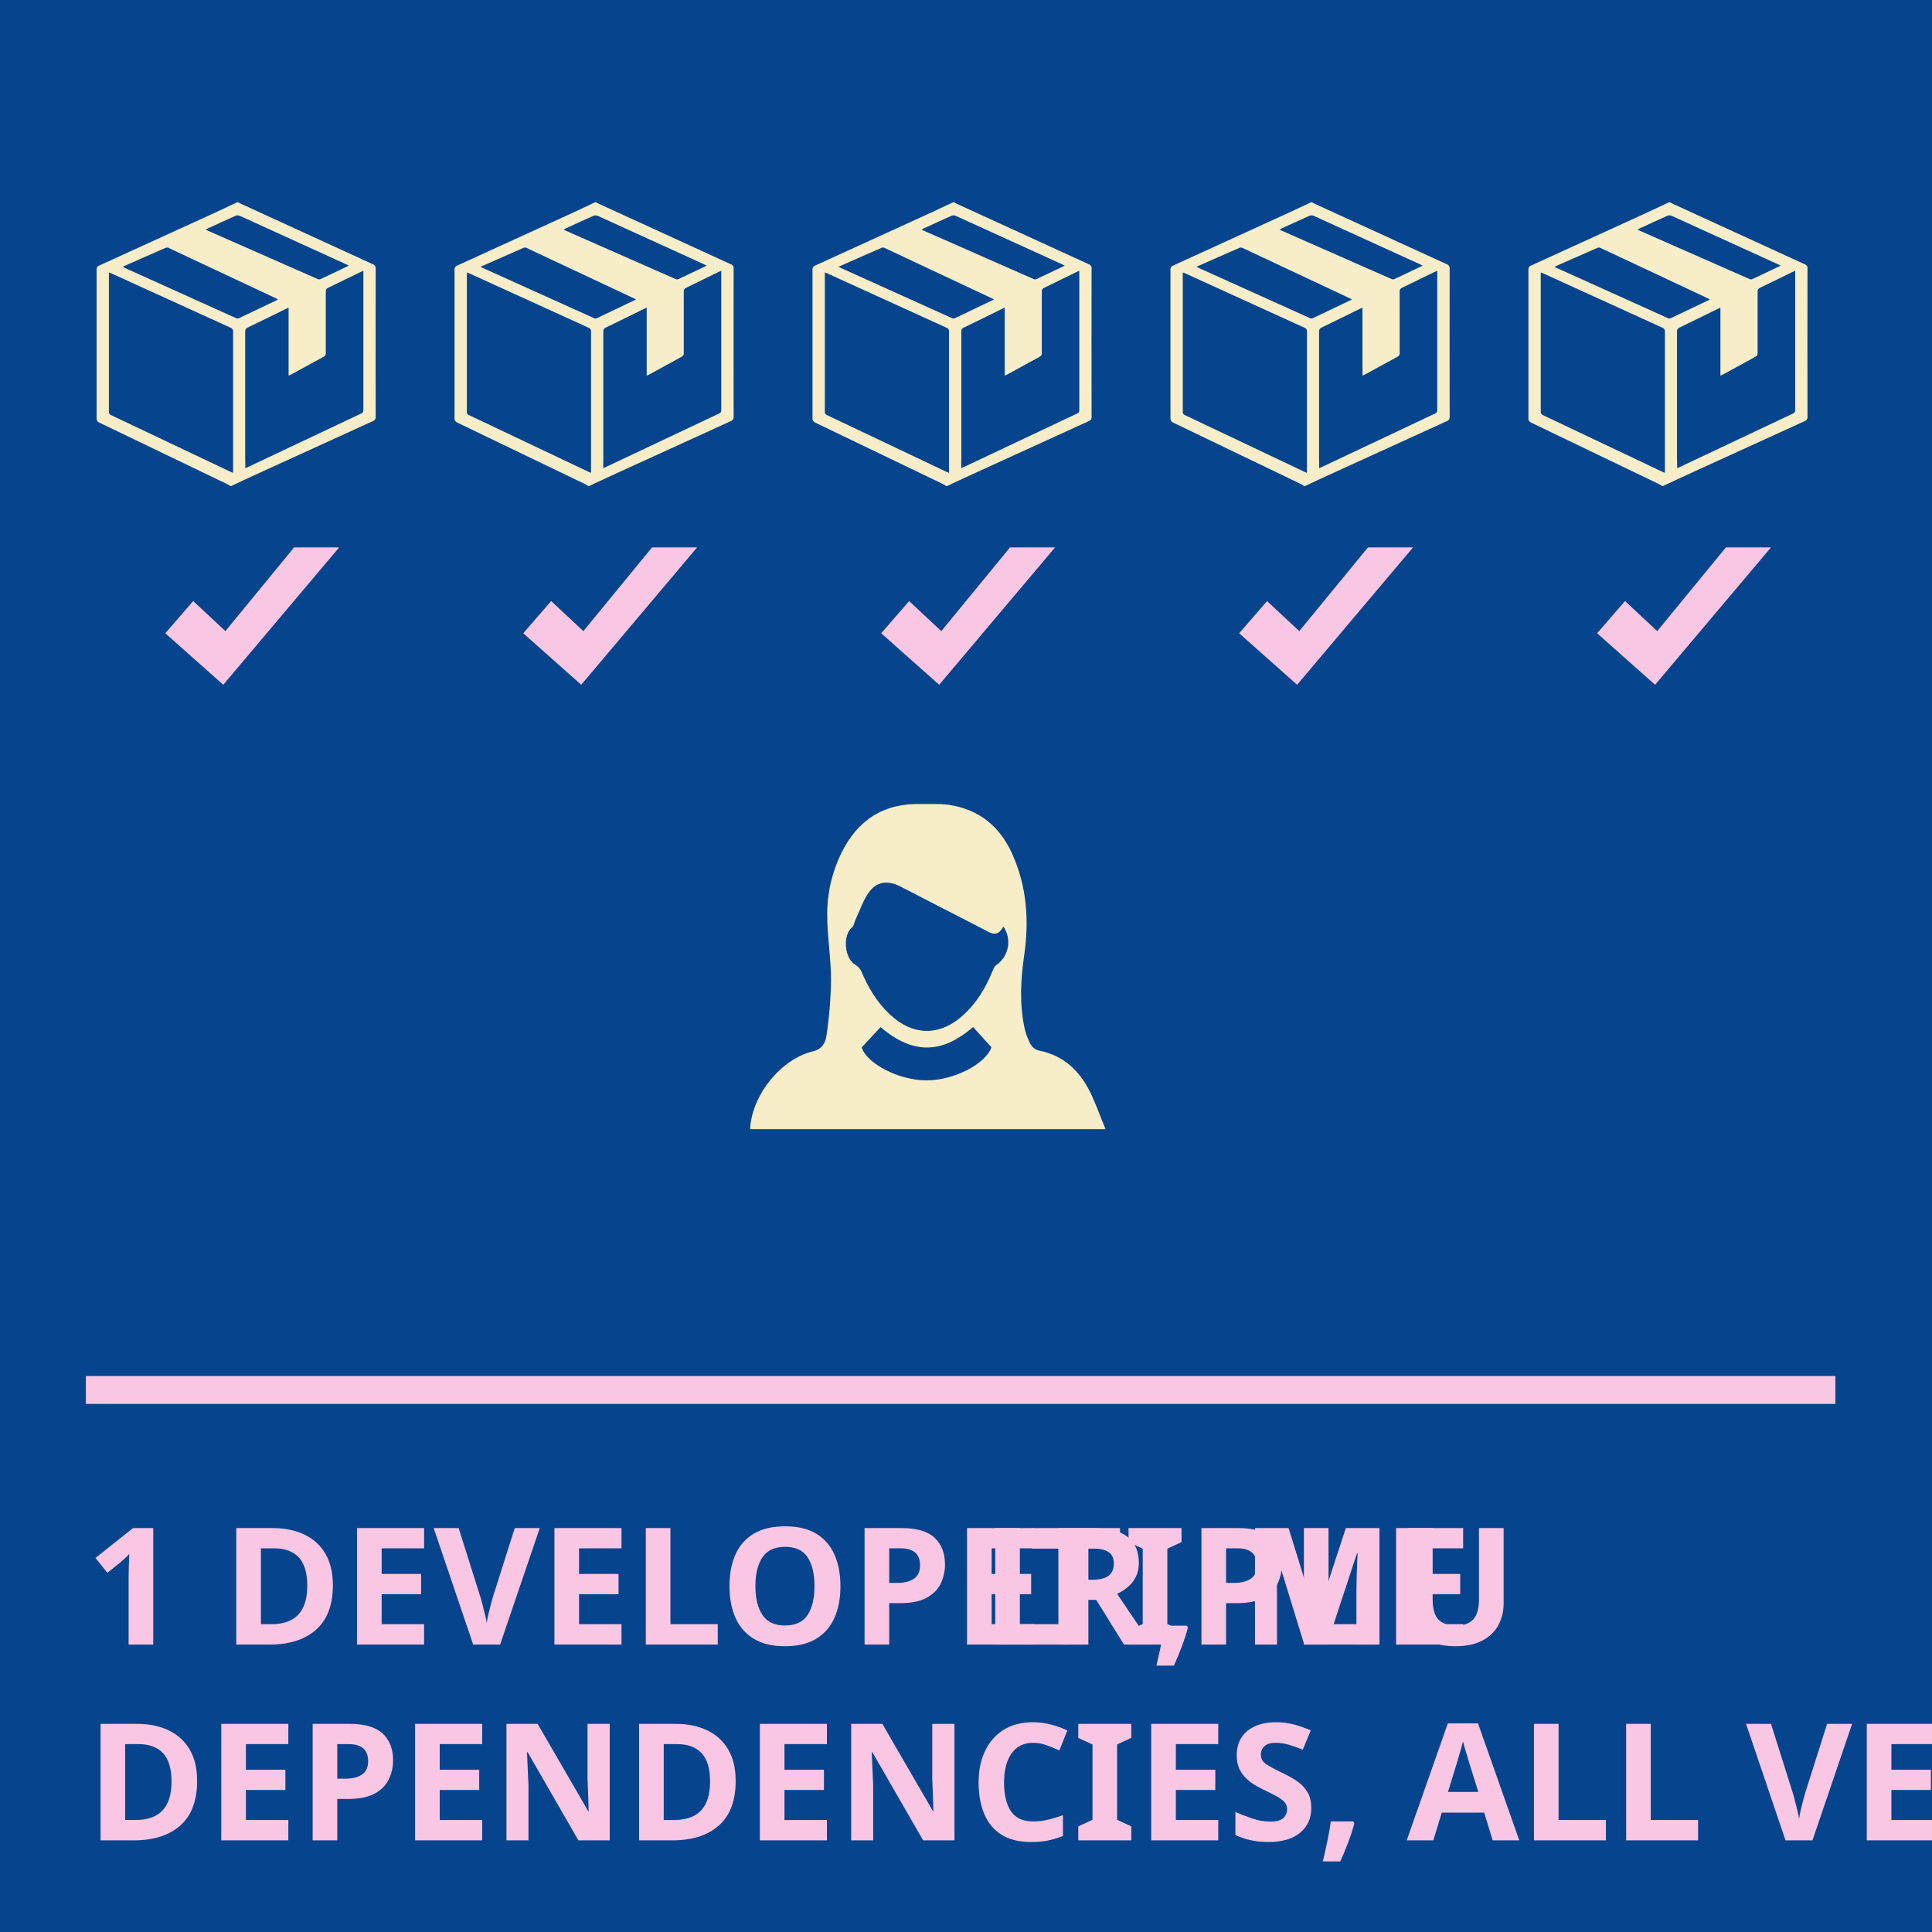
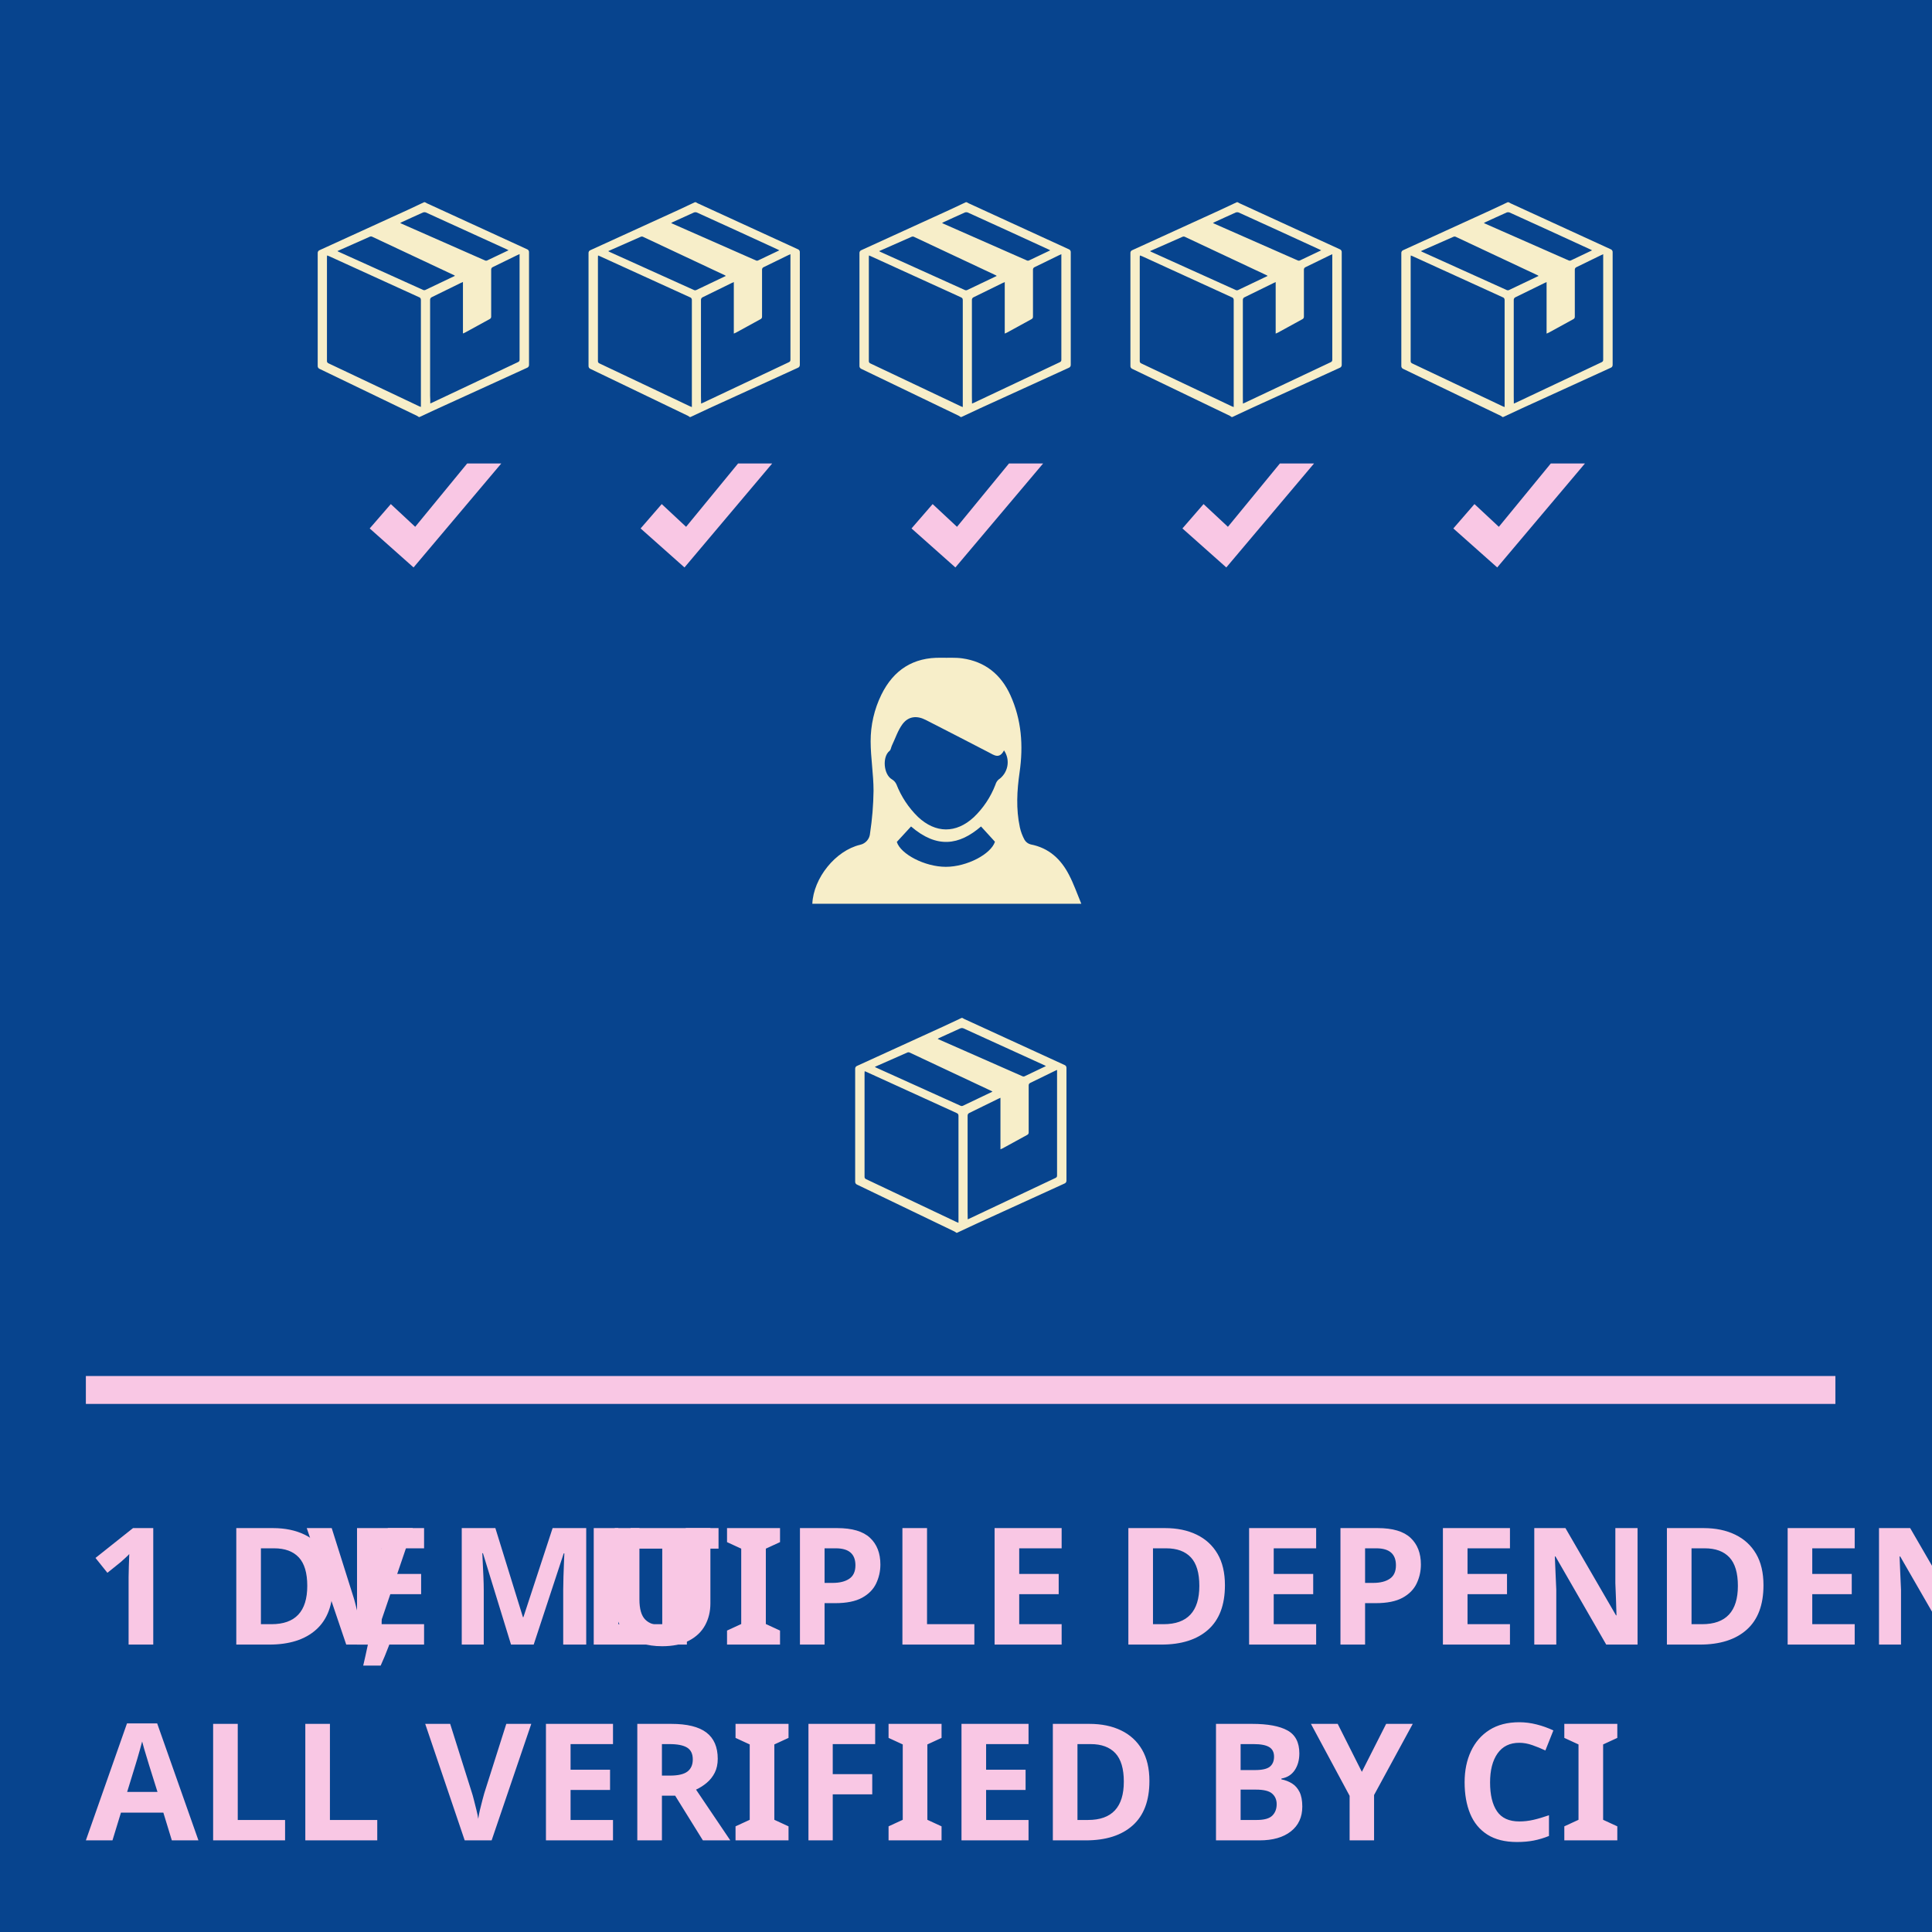
<svg xmlns="http://www.w3.org/2000/svg" id="Layer_1" data-name="Layer 1" viewBox="0 0 900 900">
  <defs>
-     <style>.cls-1{fill:#07448e;}.cls-2{font-size:76px;font-family:DINCondensed-Bold, DIN Condensed;font-weight:700;}.cls-2,.cls-5{fill:#f9c7e4;}.cls-3{letter-spacing:-0.07em;}.cls-4{fill:#f7eec9;}</style>
+     <style>.cls-1{fill:#07448e;}.cls-2{font-size:76px;font-family:DINCondensed-Bold, DIN Condensed;font-weight:700;}.cls-2,.cls-6{fill:#f9c7e4;}.cls-3{letter-spacing:-0.09em;}.cls-4{letter-spacing:-0.07em;}.cls-5{fill:#f7eec9;}</style>
  </defs>
  <rect class="cls-1" width="900" height="900" />
-   <text class="cls-2" transform="translate(40 766.11)">1 DEVELOPER, MU<tspan class="cls-3" x="416.78" y="0">L</tspan>
-     <tspan x="439.27" y="0">TIPLE </tspan>
-     <tspan x="0" y="91.2">DEPENDENCIES, ALL VERIFIED </tspan>
+   <text class="cls-2" transform="translate(40 766.11)">1 DE<tspan class="cls-3" x="102.9" y="0">V</tspan>
+     <tspan x="126.84" y="0">, MU</tspan>
+     <tspan class="cls-4" x="229.74" y="0">L</tspan>
+     <tspan x="252.24" y="0">TIPLE DEPENDENCIES, </tspan>
+     <tspan x="0" y="91.2">ALL VERIFIED BY CI </tspan>
  </text>
-   <path class="cls-4" d="M107.59,226.45h-.25a12.84,12.84,0,0,0-1.26-.81q-29.89-14.4-59.81-28.77a1.93,1.93,0,0,1-1.27-2q0-34.59,0-69.18a1.86,1.86,0,0,1,1.27-2q26.92-12.26,53.81-24.58c3.47-1.59,6.9-3.24,10.36-4.86H111c.41.23.8.48,1.23.67Q142.93,109,173.7,123.1a1.86,1.86,0,0,1,1.3,2q-.06,34.54,0,69.08a1.88,1.88,0,0,1-1.32,2q-27.27,12.42-54.53,24.89C115.28,222.83,111.44,224.65,107.59,226.45ZM50.8,126.9c0,.48-.07.81-.07,1.14q0,31.89,0,63.77a1.47,1.47,0,0,0,1,1.56q27.9,13.22,55.78,26.47c.32.15.66.26,1.07.41,0-.43,0-.68,0-.94q0-32.48,0-64.93a1.71,1.71,0,0,0-1.27-1.77Q79.67,140,52.06,127.43C51.68,127.25,51.29,127.11,50.8,126.9Zm63.48,91.19.93-.39q26.58-12.57,53.16-25.12c.87-.4.91-1,.91-1.73q0-30.73,0-61.47v-3.26l-1.41.64c-5,2.44-10,4.89-15,7.3a1.66,1.66,0,0,0-1.11,1.75c0,9.55,0,19.11,0,28.67a1.68,1.68,0,0,1-1,1.7c-5,2.71-10,5.48-15.05,8.23-.32.18-.67.31-1.27.59V143.31c-.64.29-1,.45-1.4.64-5.87,2.88-11.72,5.78-17.61,8.62a1.83,1.83,0,0,0-1.21,1.94q0,29.44,0,58.89Zm-57.1-93.85a3.5,3.5,0,0,0,.45.33Q83.81,136.41,110,148.22a1.59,1.59,0,0,0,1.19.06c6.09-2.88,12.17-5.79,18.31-8.73a3.29,3.29,0,0,0-.48-.36q-25.31-11.9-50.62-23.77a1.63,1.63,0,0,0-1.19,0C70.58,118.3,64,121.24,57.18,124.24Zm105.31-.47c-.46-.25-.78-.45-1.12-.6q-24.84-11.34-49.71-22.66a2.6,2.6,0,0,0-1.9,0c-4.36,1.92-8.68,3.93-13,5.92-.31.14-.6.34-.93.53l.2.15q26.05,11.47,52.12,22.95a1.47,1.47,0,0,0,1.07,0C153.59,128,158,125.94,162.49,123.77Z" />
-   <path class="cls-4" d="M274.34,226.45h-.25a12.84,12.84,0,0,0-1.26-.81q-29.89-14.4-59.81-28.77a1.93,1.93,0,0,1-1.27-2q0-34.59,0-69.18a1.86,1.86,0,0,1,1.27-2q26.92-12.26,53.81-24.58c3.47-1.59,6.9-3.24,10.36-4.86h.51c.41.23.8.48,1.23.67Q309.68,109,340.45,123.1a1.86,1.86,0,0,1,1.3,2q-.06,34.54,0,69.08a1.88,1.88,0,0,1-1.32,2q-27.27,12.42-54.53,24.89C282,222.83,278.19,224.65,274.34,226.45ZM217.55,126.9c0,.48-.07.81-.07,1.14q0,31.89,0,63.77a1.47,1.47,0,0,0,1,1.56q27.9,13.22,55.78,26.47c.32.15.66.26,1.07.41,0-.43,0-.68,0-.94q0-32.48,0-64.93a1.71,1.71,0,0,0-1.27-1.77Q246.42,140,218.81,127.43C218.43,127.25,218,127.11,217.55,126.9ZM281,218.09l.93-.39q26.58-12.57,53.16-25.12c.87-.4.91-1,.91-1.73q0-30.73,0-61.47v-3.26l-1.41.64c-5,2.44-10,4.89-14.95,7.3a1.66,1.66,0,0,0-1.11,1.75c0,9.55,0,19.11,0,28.67a1.68,1.68,0,0,1-1,1.7c-5,2.71-10,5.48-15,8.23-.32.18-.67.31-1.27.59V143.31c-.64.29-1,.45-1.4.64-5.87,2.88-11.72,5.78-17.61,8.62a1.83,1.83,0,0,0-1.21,1.94q0,29.44,0,58.89Zm-57.1-93.85a3.5,3.5,0,0,0,.45.33q26.18,11.84,52.38,23.65a1.59,1.59,0,0,0,1.19.06c6.09-2.88,12.17-5.79,18.31-8.73a3.29,3.29,0,0,0-.48-.36q-25.3-11.9-50.62-23.77a1.63,1.63,0,0,0-1.19,0C237.33,118.3,230.7,121.24,223.93,124.24Zm105.31-.47c-.46-.25-.78-.45-1.12-.6q-24.84-11.34-49.71-22.66a2.6,2.6,0,0,0-1.9,0c-4.36,1.92-8.68,3.93-13,5.92-.31.14-.6.34-.93.53l.2.15q26.06,11.47,52.12,22.95a1.47,1.47,0,0,0,1.07,0C320.34,128,324.71,125.94,329.24,123.77Z" />
-   <path class="cls-4" d="M441.09,226.45h-.25a12.84,12.84,0,0,0-1.26-.81q-29.9-14.4-59.81-28.77a1.93,1.93,0,0,1-1.27-2q0-34.59,0-69.18a1.86,1.86,0,0,1,1.27-2q26.93-12.26,53.81-24.58c3.47-1.59,6.9-3.24,10.36-4.86h.51c.41.23.8.48,1.23.67Q476.43,109,507.2,123.1a1.86,1.86,0,0,1,1.3,2q-.06,34.54,0,69.08a1.88,1.88,0,0,1-1.32,2q-27.27,12.42-54.53,24.89C448.78,222.83,444.94,224.65,441.09,226.45ZM384.3,126.9c0,.48-.07.81-.07,1.14q0,31.89,0,63.77a1.47,1.47,0,0,0,1,1.56q27.9,13.22,55.78,26.47c.32.15.66.26,1.07.41,0-.43,0-.68,0-.94q0-32.48,0-64.93a1.71,1.71,0,0,0-1.27-1.77Q413.17,140,385.56,127.43C385.18,127.25,384.79,127.11,384.3,126.9Zm63.48,91.19.93-.39q26.58-12.57,53.16-25.12c.87-.4.91-1,.91-1.73q0-30.73,0-61.47v-3.26l-1.41.64c-5,2.44-10,4.89-14.95,7.3a1.66,1.66,0,0,0-1.11,1.75c0,9.55,0,19.11,0,28.67a1.68,1.68,0,0,1-1,1.7c-5,2.71-10,5.48-15,8.23-.32.18-.67.31-1.27.59V143.31c-.64.29-1,.45-1.4.64-5.87,2.88-11.72,5.78-17.61,8.62a1.83,1.83,0,0,0-1.21,1.94q0,29.44,0,58.89Zm-57.1-93.85a3.5,3.5,0,0,0,.45.33q26.17,11.84,52.38,23.65a1.59,1.59,0,0,0,1.19.06c6.09-2.88,12.17-5.79,18.31-8.73a3.29,3.29,0,0,0-.48-.36q-25.3-11.9-50.62-23.77a1.63,1.63,0,0,0-1.19,0C404.08,118.3,397.45,121.24,390.68,124.24ZM496,123.77c-.46-.25-.78-.45-1.12-.6Q470,111.83,445.16,100.51a2.6,2.6,0,0,0-1.9,0c-4.36,1.92-8.68,3.93-13,5.92-.31.14-.6.34-.93.53l.2.15q26.06,11.47,52.12,22.95a1.47,1.47,0,0,0,1.07,0C487.09,128,491.46,125.94,496,123.77Z" />
-   <path class="cls-4" d="M607.84,226.45h-.25a12.84,12.84,0,0,0-1.26-.81q-29.9-14.4-59.81-28.77a1.93,1.93,0,0,1-1.27-2q0-34.59,0-69.18a1.86,1.86,0,0,1,1.27-2q26.93-12.26,53.81-24.58c3.47-1.59,6.9-3.24,10.36-4.86h.51c.41.23.8.48,1.23.67Q643.18,109,674,123.1a1.86,1.86,0,0,1,1.3,2q-.06,34.54,0,69.08a1.88,1.88,0,0,1-1.32,2q-27.27,12.42-54.53,24.89C615.53,222.83,611.69,224.65,607.84,226.45ZM551.05,126.9c0,.48-.07.81-.07,1.14q0,31.89,0,63.77a1.47,1.47,0,0,0,1,1.56q27.9,13.22,55.78,26.47c.32.15.66.26,1.07.41,0-.43,0-.68,0-.94q0-32.48,0-64.93a1.71,1.71,0,0,0-1.27-1.77Q579.92,140,552.31,127.43C551.93,127.25,551.54,127.11,551.05,126.9Zm63.48,91.19.93-.39q26.58-12.57,53.16-25.12c.87-.4.91-1,.91-1.73q0-30.73,0-61.47v-3.26l-1.41.64c-5,2.44-10,4.89-15,7.3a1.66,1.66,0,0,0-1.11,1.75c0,9.55,0,19.11,0,28.67a1.68,1.68,0,0,1-1,1.7c-5,2.71-10,5.48-15.05,8.23-.32.18-.67.31-1.27.59V143.31c-.64.29-1,.45-1.4.64-5.87,2.88-11.72,5.78-17.61,8.62a1.83,1.83,0,0,0-1.21,1.94q0,29.44,0,58.89Zm-57.1-93.85a3.5,3.5,0,0,0,.45.33q26.18,11.84,52.38,23.65a1.59,1.59,0,0,0,1.19.06c6.09-2.88,12.17-5.79,18.31-8.73a3.29,3.29,0,0,0-.48-.36q-25.31-11.9-50.62-23.77a1.63,1.63,0,0,0-1.19,0C570.83,118.3,564.2,121.24,557.43,124.24Zm105.31-.47c-.46-.25-.78-.45-1.12-.6q-24.84-11.34-49.71-22.66a2.6,2.6,0,0,0-1.9,0c-4.36,1.92-8.68,3.93-13,5.92-.31.14-.6.34-.93.53l.2.15q26.06,11.47,52.12,22.95a1.47,1.47,0,0,0,1.07,0C653.84,128,658.21,125.94,662.74,123.77Z" />
-   <path class="cls-4" d="M774.59,226.45h-.25a12.84,12.84,0,0,0-1.26-.81q-29.9-14.4-59.81-28.77a1.93,1.93,0,0,1-1.27-2q0-34.59,0-69.18a1.86,1.86,0,0,1,1.27-2q26.93-12.26,53.81-24.58c3.47-1.59,6.9-3.24,10.36-4.86H778c.41.23.8.48,1.23.67Q809.93,109,840.7,123.1a1.86,1.86,0,0,1,1.3,2q-.06,34.54,0,69.08a1.88,1.88,0,0,1-1.32,2q-27.27,12.42-54.53,24.89C782.28,222.83,778.44,224.65,774.59,226.45ZM717.8,126.9c0,.48-.07.81-.07,1.14q0,31.89,0,63.77a1.47,1.47,0,0,0,1,1.56q27.9,13.22,55.78,26.47c.32.15.66.26,1.07.41,0-.43,0-.68,0-.94q0-32.48,0-64.93a1.71,1.71,0,0,0-1.27-1.77Q746.67,140,719.06,127.43C718.68,127.25,718.29,127.11,717.8,126.9Zm63.48,91.19.93-.39q26.58-12.57,53.16-25.12c.87-.4.91-1,.91-1.73q0-30.73,0-61.47v-3.26l-1.41.64c-5,2.44-10,4.89-15,7.3a1.66,1.66,0,0,0-1.11,1.75c0,9.55,0,19.11,0,28.67a1.68,1.68,0,0,1-1,1.7c-5,2.71-10,5.48-15.05,8.23-.32.18-.67.31-1.27.59V143.31c-.64.29-1,.45-1.4.64-5.87,2.88-11.72,5.78-17.61,8.62a1.83,1.83,0,0,0-1.21,1.94q0,29.44,0,58.89Zm-57.1-93.85a3.5,3.5,0,0,0,.45.33q26.18,11.84,52.38,23.65a1.59,1.59,0,0,0,1.19.06c6.09-2.88,12.17-5.79,18.31-8.73a3.29,3.29,0,0,0-.48-.36q-25.31-11.9-50.62-23.77a1.63,1.63,0,0,0-1.19,0C737.58,118.3,731,121.24,724.18,124.24Zm105.31-.47c-.46-.25-.78-.45-1.12-.6q-24.84-11.34-49.71-22.66a2.6,2.6,0,0,0-1.9,0c-4.36,1.92-8.68,3.93-13,5.92-.31.14-.6.34-.93.53l.2.15q26.06,11.47,52.12,22.95a1.47,1.47,0,0,0,1.07,0C820.59,128,825,125.94,829.49,123.77Z" />
-   <path class="cls-4" d="M515,526H349.44c.72-15.83,14.31-32.73,29.46-36.3,4.09-1,5.66-4,6.08-7.13a192.49,192.49,0,0,0,2.15-26.13c0-10.15-1.78-20.29-1.78-30.44A64.56,64.56,0,0,1,392,397.25c7.5-15.25,19.66-23.11,36.85-22.71,4.32.1,8.71-.23,13,.37,14,2,23.79,9.91,29.56,22.6,6.91,15.18,8.06,31.11,5.69,47.53-1.61,11.21-2.26,22.54.15,33.76a29.56,29.56,0,0,0,2.91,7.78,6.24,6.24,0,0,0,3.77,2.81c11.26,2.15,18.68,9.12,23.66,18.88C510.35,513.8,512.39,519.72,515,526Zm-47.59-94.4c-2.87,5.52-6.13,2.92-9.48,1.18q-19.32-10-38.7-19.92c-5.37-2.76-10.61-2.32-14.23,2.5-2.91,3.89-4.45,8.82-6.57,13.29-.51,1.09-.61,2.61-1.43,3.26-4.58,3.63-3.69,14.55,1.44,17.51a6.85,6.85,0,0,1,2.77,3c3.16,7.55,7.26,14.46,13.28,20.1,10.89,10.2,23.42,10.29,34.4.21,6.07-5.59,10.22-12.48,13.33-20.06.45-1.1.94-2.47,1.84-3.06A12.9,12.9,0,0,0,467.41,431.6Zm-66,56.34c2.32,7.47,17.21,15.34,30.19,15.34s27.73-7.82,30.23-15.44l-8.53-9.39c-13.47,11.59-27.14,13.73-43.09,0Z" />
-   <rect class="cls-5" x="40" y="641" width="815" height="13" />
-   <polygon class="cls-5" points="90 280 77 295 104 319 158 255 137 255 105 294 90 280" />
-   <polygon class="cls-5" points="256.75 280 243.75 295 270.75 319 324.75 255 303.75 255 271.75 294 256.75 280" />
-   <polygon class="cls-5" points="423.5 280 410.5 295 437.5 319 491.5 255 470.5 255 438.5 294 423.5 280" />
-   <polygon class="cls-5" points="590.25 280 577.25 295 604.25 319 658.25 255 637.25 255 605.25 294 590.25 280" />
-   <polygon class="cls-5" points="757 280 744 295 771 319 825 255 804 255 772 294 757 280" />
+   <path class="cls-5" d="M195.37,194.29h-.19a8,8,0,0,0-1-.61Q171.61,182.77,149,171.9a1.44,1.44,0,0,1-1-1.54q0-26.18,0-52.36a1.41,1.41,0,0,1,1-1.52q20.39-9.27,40.73-18.6c2.62-1.2,5.22-2.45,7.83-3.68h.39c.31.17.61.36.93.51q23.28,10.7,46.56,21.36a1.42,1.42,0,0,1,1,1.51q0,26.14,0,52.28a1.42,1.42,0,0,1-1,1.51q-20.64,9.4-41.27,18.84C201.19,191.55,198.29,192.93,195.37,194.29Zm-43-75.34c0,.36-.06.61-.06.86q0,24.13,0,48.26a1.12,1.12,0,0,0,.74,1.19l42.21,20c.24.12.5.19.81.31,0-.33,0-.52,0-.71q0-24.57,0-49.15a1.28,1.28,0,0,0-1-1.33l-41.81-19.06C153.06,119.22,152.76,119.1,152.39,119Zm48.05,69,.7-.29q20.12-9.51,40.23-19c.66-.31.69-.73.69-1.31q0-23.26,0-46.52v-2.47c-.45.2-.77.33-1.08.49-3.77,1.84-7.53,3.7-11.31,5.52a1.26,1.26,0,0,0-.84,1.32c0,7.23,0,14.47,0,21.7a1.24,1.24,0,0,1-.76,1.28c-3.81,2.06-7.59,4.16-11.39,6.24-.24.13-.5.23-1,.44v-24c-.48.22-.78.34-1.06.48-4.44,2.18-8.87,4.37-13.32,6.53a1.37,1.37,0,0,0-.92,1.46q0,22.29,0,44.57C200.43,185.55,200.44,186.68,200.44,188Zm-43.22-71a1.84,1.84,0,0,0,.34.24q19.81,9,39.64,17.91a1.22,1.22,0,0,0,.9,0c4.61-2.18,9.21-4.38,13.86-6.61a2.55,2.55,0,0,0-.36-.27q-19.15-9-38.32-18a1.19,1.19,0,0,0-.89,0C167.36,112.44,162.34,114.67,157.22,116.94Zm79.7-.36c-.35-.19-.59-.34-.85-.45q-18.8-8.59-37.62-17.15A2,2,0,0,0,197,99c-3.3,1.46-6.57,3-9.85,4.48-.24.11-.45.26-.71.41l.16.11q19.71,8.68,39.44,17.37a1.13,1.13,0,0,0,.81,0C230.18,119.81,233.49,118.22,236.92,116.58Z" />
+   <path class="cls-5" d="M321.58,194.29h-.2a8,8,0,0,0-.95-.61q-22.62-10.91-45.27-21.78a1.45,1.45,0,0,1-1-1.54q0-26.18,0-52.36a1.41,1.41,0,0,1,1-1.52q20.37-9.27,40.72-18.6c2.62-1.2,5.22-2.45,7.84-3.68h.39c.3.17.6.36.92.51q23.28,10.7,46.56,21.36a1.41,1.41,0,0,1,1,1.51q0,26.14,0,52.28a1.42,1.42,0,0,1-1,1.51q-20.64,9.4-41.27,18.84C327.39,191.55,324.49,192.93,321.58,194.29ZM278.6,119c0,.36-.06.61-.06.86q0,24.13,0,48.26a1.12,1.12,0,0,0,.74,1.19l42.21,20c.24.12.51.19.81.31,0-.33,0-.52,0-.71q0-24.57,0-49.15a1.28,1.28,0,0,0-1-1.33l-41.8-19.06Zm48,69,.7-.29q20.12-9.51,40.23-19c.66-.31.69-.73.69-1.31v-49c-.45.2-.77.33-1.08.49-3.77,1.84-7.53,3.7-11.31,5.52a1.26,1.26,0,0,0-.84,1.32c0,7.23,0,14.47,0,21.7a1.24,1.24,0,0,1-.76,1.28c-3.8,2.06-7.59,4.16-11.39,6.24-.24.13-.5.23-1,.44v-24l-1.06.48c-4.44,2.18-8.87,4.37-13.32,6.53a1.37,1.37,0,0,0-.92,1.46q0,22.29,0,44.57Zm-43.22-71a1.84,1.84,0,0,0,.34.24q19.82,9,39.64,17.91a1.25,1.25,0,0,0,.91,0c4.61-2.18,9.2-4.38,13.85-6.61a2.55,2.55,0,0,0-.36-.27q-19.16-9-38.31-18a1.22,1.22,0,0,0-.9,0C293.56,112.44,288.54,114.67,283.42,116.94Zm79.71-.36c-.36-.19-.6-.34-.86-.45Q343.48,107.54,324.65,99a2,2,0,0,0-1.43,0c-3.3,1.46-6.58,3-9.86,4.48-.23.11-.45.26-.7.41l.15.11q19.72,8.68,39.44,17.37a1.14,1.14,0,0,0,.81,0C356.38,119.81,359.69,118.22,363.13,116.58Z" />
+   <path class="cls-5" d="M447.78,194.29h-.2a7.3,7.3,0,0,0-.95-.61Q424,182.77,401.37,171.9a1.45,1.45,0,0,1-1-1.54q0-26.18,0-52.36a1.41,1.41,0,0,1,1-1.52q20.37-9.27,40.72-18.6c2.62-1.2,5.23-2.45,7.84-3.68h.39c.31.17.61.36.92.51q23.28,10.7,46.56,21.36a1.41,1.41,0,0,1,1,1.51q0,26.14,0,52.28a1.42,1.42,0,0,1-1,1.51q-20.66,9.4-41.28,18.84C453.6,191.55,450.69,192.93,447.78,194.29ZM404.8,119c0,.36-.06.61-.06.86q0,24.13,0,48.26a1.13,1.13,0,0,0,.74,1.19q21.12,10,42.21,20c.25.12.51.19.81.31,0-.33,0-.52,0-.71q0-24.57,0-49.15c0-.78-.35-1.06-1-1.33l-41.8-19.06Zm48,69,.7-.29q20.11-9.51,40.24-19c.65-.31.69-.73.68-1.31v-49c-.45.2-.77.33-1.07.49-3.77,1.84-7.54,3.7-11.32,5.52a1.25,1.25,0,0,0-.83,1.32c0,7.23,0,14.47,0,21.7a1.23,1.23,0,0,1-.75,1.28c-3.81,2.06-7.6,4.16-11.4,6.24-.24.13-.5.23-1,.44v-24l-1.06.48c-4.44,2.18-8.87,4.37-13.32,6.53a1.37,1.37,0,0,0-.92,1.46q0,22.29,0,44.57Zm-43.22-71a2.26,2.26,0,0,0,.34.24q19.82,9,39.64,17.91a1.25,1.25,0,0,0,.91,0c4.61-2.18,9.2-4.38,13.85-6.61a1.76,1.76,0,0,0-.36-.27q-19.15-9-38.31-18a1.22,1.22,0,0,0-.9,0C419.76,112.44,414.74,114.67,409.62,116.94Zm79.71-.36c-.36-.19-.6-.34-.85-.45Q469.67,107.54,450.85,99a2,2,0,0,0-1.43,0c-3.3,1.46-6.58,3-9.86,4.48-.23.11-.45.26-.7.41l.15.11q19.73,8.68,39.45,17.37a1.11,1.11,0,0,0,.8,0C482.59,119.81,485.89,118.22,489.33,116.58Z" />
+   <path class="cls-5" d="M445.78,574.29h-.2a7.3,7.3,0,0,0-.95-.61Q422,562.78,399.37,551.9a1.45,1.45,0,0,1-1-1.54q0-26.18,0-52.36a1.41,1.41,0,0,1,1-1.52q20.37-9.27,40.72-18.6c2.62-1.2,5.23-2.45,7.84-3.68h.39c.31.17.61.36.92.51q23.28,10.69,46.56,21.36a1.41,1.41,0,0,1,1,1.51q0,26.15,0,52.28a1.42,1.42,0,0,1-1,1.51q-20.66,9.4-41.28,18.84C451.6,571.55,448.69,572.93,445.78,574.29ZM402.8,499c0,.36-.06.61-.06.86q0,24.13,0,48.26a1.13,1.13,0,0,0,.74,1.19q21.12,10,42.21,20c.25.12.51.19.81.31,0-.33,0-.52,0-.71q0-24.57,0-49.15c0-.78-.35-1.06-1-1.33l-41.8-19.06Zm48,69,.7-.29q20.11-9.51,40.24-19c.65-.31.69-.73.68-1.31v-49c-.45.2-.77.33-1.07.49-3.77,1.84-7.54,3.7-11.32,5.52a1.25,1.25,0,0,0-.83,1.32c0,7.23,0,14.47,0,21.7a1.23,1.23,0,0,1-.75,1.28c-3.81,2.06-7.6,4.16-11.4,6.24-.24.13-.5.23-1,.44v-24l-1.06.48c-4.44,2.18-8.87,4.37-13.32,6.53a1.37,1.37,0,0,0-.92,1.46q0,22.29,0,44.57Zm-43.22-71a2.26,2.26,0,0,0,.34.24q19.82,9,39.64,17.91a1.25,1.25,0,0,0,.91,0c4.61-2.18,9.2-4.38,13.85-6.61a1.76,1.76,0,0,0-.36-.27q-19.15-9-38.31-18a1.22,1.22,0,0,0-.9,0C417.76,492.44,412.74,494.67,407.62,496.94Zm79.71-.36c-.36-.19-.6-.34-.85-.45q-18.81-8.6-37.63-17.15a2,2,0,0,0-1.43,0c-3.3,1.46-6.58,3-9.86,4.48-.23.11-.45.26-.7.41l.15.11q19.73,8.68,39.45,17.37a1.11,1.11,0,0,0,.8,0C480.59,499.81,483.89,498.22,487.33,496.58Z" />
+   <path class="cls-5" d="M574,194.29h-.2a7.93,7.93,0,0,0-.94-.61q-22.64-10.91-45.27-21.78a1.43,1.43,0,0,1-1-1.54q0-26.18,0-52.36a1.39,1.39,0,0,1,1-1.52q20.37-9.27,40.72-18.6c2.62-1.2,5.23-2.45,7.84-3.68h.39c.31.17.61.36.93.51q23.26,10.7,46.56,21.36a1.41,1.41,0,0,1,1,1.51q0,26.14,0,52.28a1.42,1.42,0,0,1-1,1.51q-20.65,9.4-41.28,18.84C579.8,191.55,576.89,192.93,574,194.29ZM531,119c0,.36-.06.61-.06.86q0,24.13,0,48.26a1.13,1.13,0,0,0,.74,1.19q21.12,10,42.21,20c.25.12.51.19.82.31,0-.33,0-.52,0-.71q0-24.57,0-49.15a1.28,1.28,0,0,0-1-1.33L532,119.35Zm48,69,.7-.29q20.12-9.51,40.24-19c.65-.31.69-.73.69-1.31q0-23.26,0-46.52v-2.47c-.45.2-.76.33-1.07.49-3.77,1.84-7.54,3.7-11.32,5.52a1.25,1.25,0,0,0-.83,1.32c0,7.23,0,14.47,0,21.7a1.25,1.25,0,0,1-.76,1.28c-3.81,2.06-7.6,4.16-11.39,6.24-.25.13-.51.23-1,.44v-24l-1.06.48c-4.44,2.18-8.87,4.37-13.32,6.53a1.36,1.36,0,0,0-.91,1.46q0,22.29,0,44.57Zm-43.22-71a2.94,2.94,0,0,0,.34.24q19.82,9,39.64,17.91a1.25,1.25,0,0,0,.91,0c4.61-2.18,9.21-4.38,13.85-6.61a1.76,1.76,0,0,0-.36-.27q-19.14-9-38.31-18a1.22,1.22,0,0,0-.9,0C546,112.44,541,114.67,535.82,116.94Zm79.71-.36c-.35-.19-.6-.34-.85-.45Q595.87,107.54,577.05,99a2,2,0,0,0-1.43,0c-3.3,1.46-6.58,3-9.86,4.48-.23.11-.45.26-.7.41l.15.11q19.72,8.68,39.45,17.37a1.11,1.11,0,0,0,.8,0C608.79,119.81,612.1,118.22,615.53,116.58Z" />
+   <path class="cls-5" d="M700.18,194.29H700a7.93,7.93,0,0,0-.94-.61q-22.63-10.91-45.27-21.78a1.44,1.44,0,0,1-1-1.54q0-26.18,0-52.36a1.41,1.41,0,0,1,1-1.52q20.37-9.27,40.72-18.6c2.63-1.2,5.23-2.45,7.84-3.68h.39c.31.17.61.36.93.51q23.26,10.7,46.56,21.36a1.41,1.41,0,0,1,1,1.51q0,26.14,0,52.28a1.41,1.41,0,0,1-1,1.51q-20.66,9.4-41.28,18.84C706,191.55,703.09,192.93,700.18,194.29ZM657.2,119c0,.36-.06.61-.06.86q0,24.13,0,48.26a1.13,1.13,0,0,0,.74,1.19l42.22,20c.24.12.5.19.81.31,0-.33,0-.52,0-.71q0-24.57,0-49.15a1.28,1.28,0,0,0-1-1.33l-41.8-19.06Zm48,69,.7-.29q20.12-9.51,40.24-19c.65-.31.69-.73.69-1.31q0-23.26,0-46.52v-2.47c-.44.2-.76.33-1.07.49-3.77,1.84-7.53,3.7-11.32,5.52a1.26,1.26,0,0,0-.83,1.32c0,7.23,0,14.47,0,21.7a1.25,1.25,0,0,1-.76,1.28c-3.81,2.06-7.6,4.16-11.39,6.24-.25.13-.51.23-1,.44v-24c-.48.22-.78.34-1.06.48-4.44,2.18-8.87,4.37-13.33,6.53a1.37,1.37,0,0,0-.91,1.46q0,22.29,0,44.57Zm-43.22-71a2.18,2.18,0,0,0,.35.24q19.82,9,39.64,17.91a1.22,1.22,0,0,0,.9,0c4.61-2.18,9.21-4.38,13.86-6.61a2.55,2.55,0,0,0-.36-.27q-19.15-9-38.32-18a1.19,1.19,0,0,0-.89,0C672.17,112.44,667.15,114.67,662,116.94Zm79.71-.36c-.35-.19-.59-.34-.85-.45Q722.07,107.54,703.25,99a2,2,0,0,0-1.43,0c-3.3,1.46-6.57,3-9.85,4.48a7.56,7.56,0,0,0-.71.41l.15.11,39.45,17.37a1.13,1.13,0,0,0,.81,0C735,119.81,738.3,118.22,741.73,116.58Z" />
+   <path class="cls-5" d="M503.71,421H378.41c.54-12,10.83-24.77,22.29-27.47a5.89,5.89,0,0,0,4.61-5.4,144.27,144.27,0,0,0,1.62-19.77c0-7.69-1.34-15.36-1.35-23a49.09,49.09,0,0,1,5-21.76c5.68-11.54,14.88-17.49,27.89-17.19,3.28.08,6.59-.18,9.81.28,10.6,1.5,18,7.5,22.38,17.11,5.22,11.49,6.1,23.54,4.3,36-1.22,8.48-1.71,17,.12,25.55a22.08,22.08,0,0,0,2.2,5.88,4.67,4.67,0,0,0,2.85,2.13c8.52,1.63,14.14,6.91,17.91,14.29C500.19,411.76,501.73,416.25,503.71,421Zm-36-71.45c-2.18,4.19-4.64,2.22-7.18.9q-14.62-7.59-29.29-15.08c-4.07-2.09-8-1.76-10.77,1.89-2.21,2.95-3.37,6.68-5,10.07-.39.82-.47,2-1.09,2.46-3.46,2.74-2.79,11,1.1,13.25a5.2,5.2,0,0,1,2.09,2.29,43.16,43.16,0,0,0,10.05,15.21c8.24,7.72,17.73,7.79,26,.16a41.57,41.57,0,0,0,10.1-15.19,5.06,5.06,0,0,1,1.39-2.31A9.77,9.77,0,0,0,467.7,349.55ZM417.77,392.2c1.75,5.65,13,11.6,22.84,11.6s21-5.92,22.88-11.68L457,385c-10.19,8.77-20.53,10.39-32.6,0C422.26,387.36,420.11,389.67,417.77,392.2Z" />
+   <rect class="cls-6" x="40" y="641" width="815" height="13" />
+   <polygon class="cls-6" points="182.06 234.82 172.22 246.17 192.65 264.34 233.52 215.9 217.63 215.9 193.41 245.41 182.06 234.82" />
+   <polygon class="cls-6" points="308.26 234.82 298.42 246.17 318.86 264.34 359.72 215.9 343.83 215.9 319.61 245.41 308.26 234.82" />
+   <polygon class="cls-6" points="434.46 234.82 424.62 246.17 445.06 264.34 485.93 215.9 470.03 215.9 445.81 245.41 434.46 234.82" />
+   <polygon class="cls-6" points="560.66 234.82 550.82 246.17 571.26 264.34 612.13 215.9 596.23 215.9 572.01 245.41 560.66 234.82" />
+   <polygon class="cls-6" points="686.86 234.82 677.02 246.17 697.46 264.34 738.33 215.9 722.43 215.9 698.22 245.41 686.86 234.82" />
</svg>
